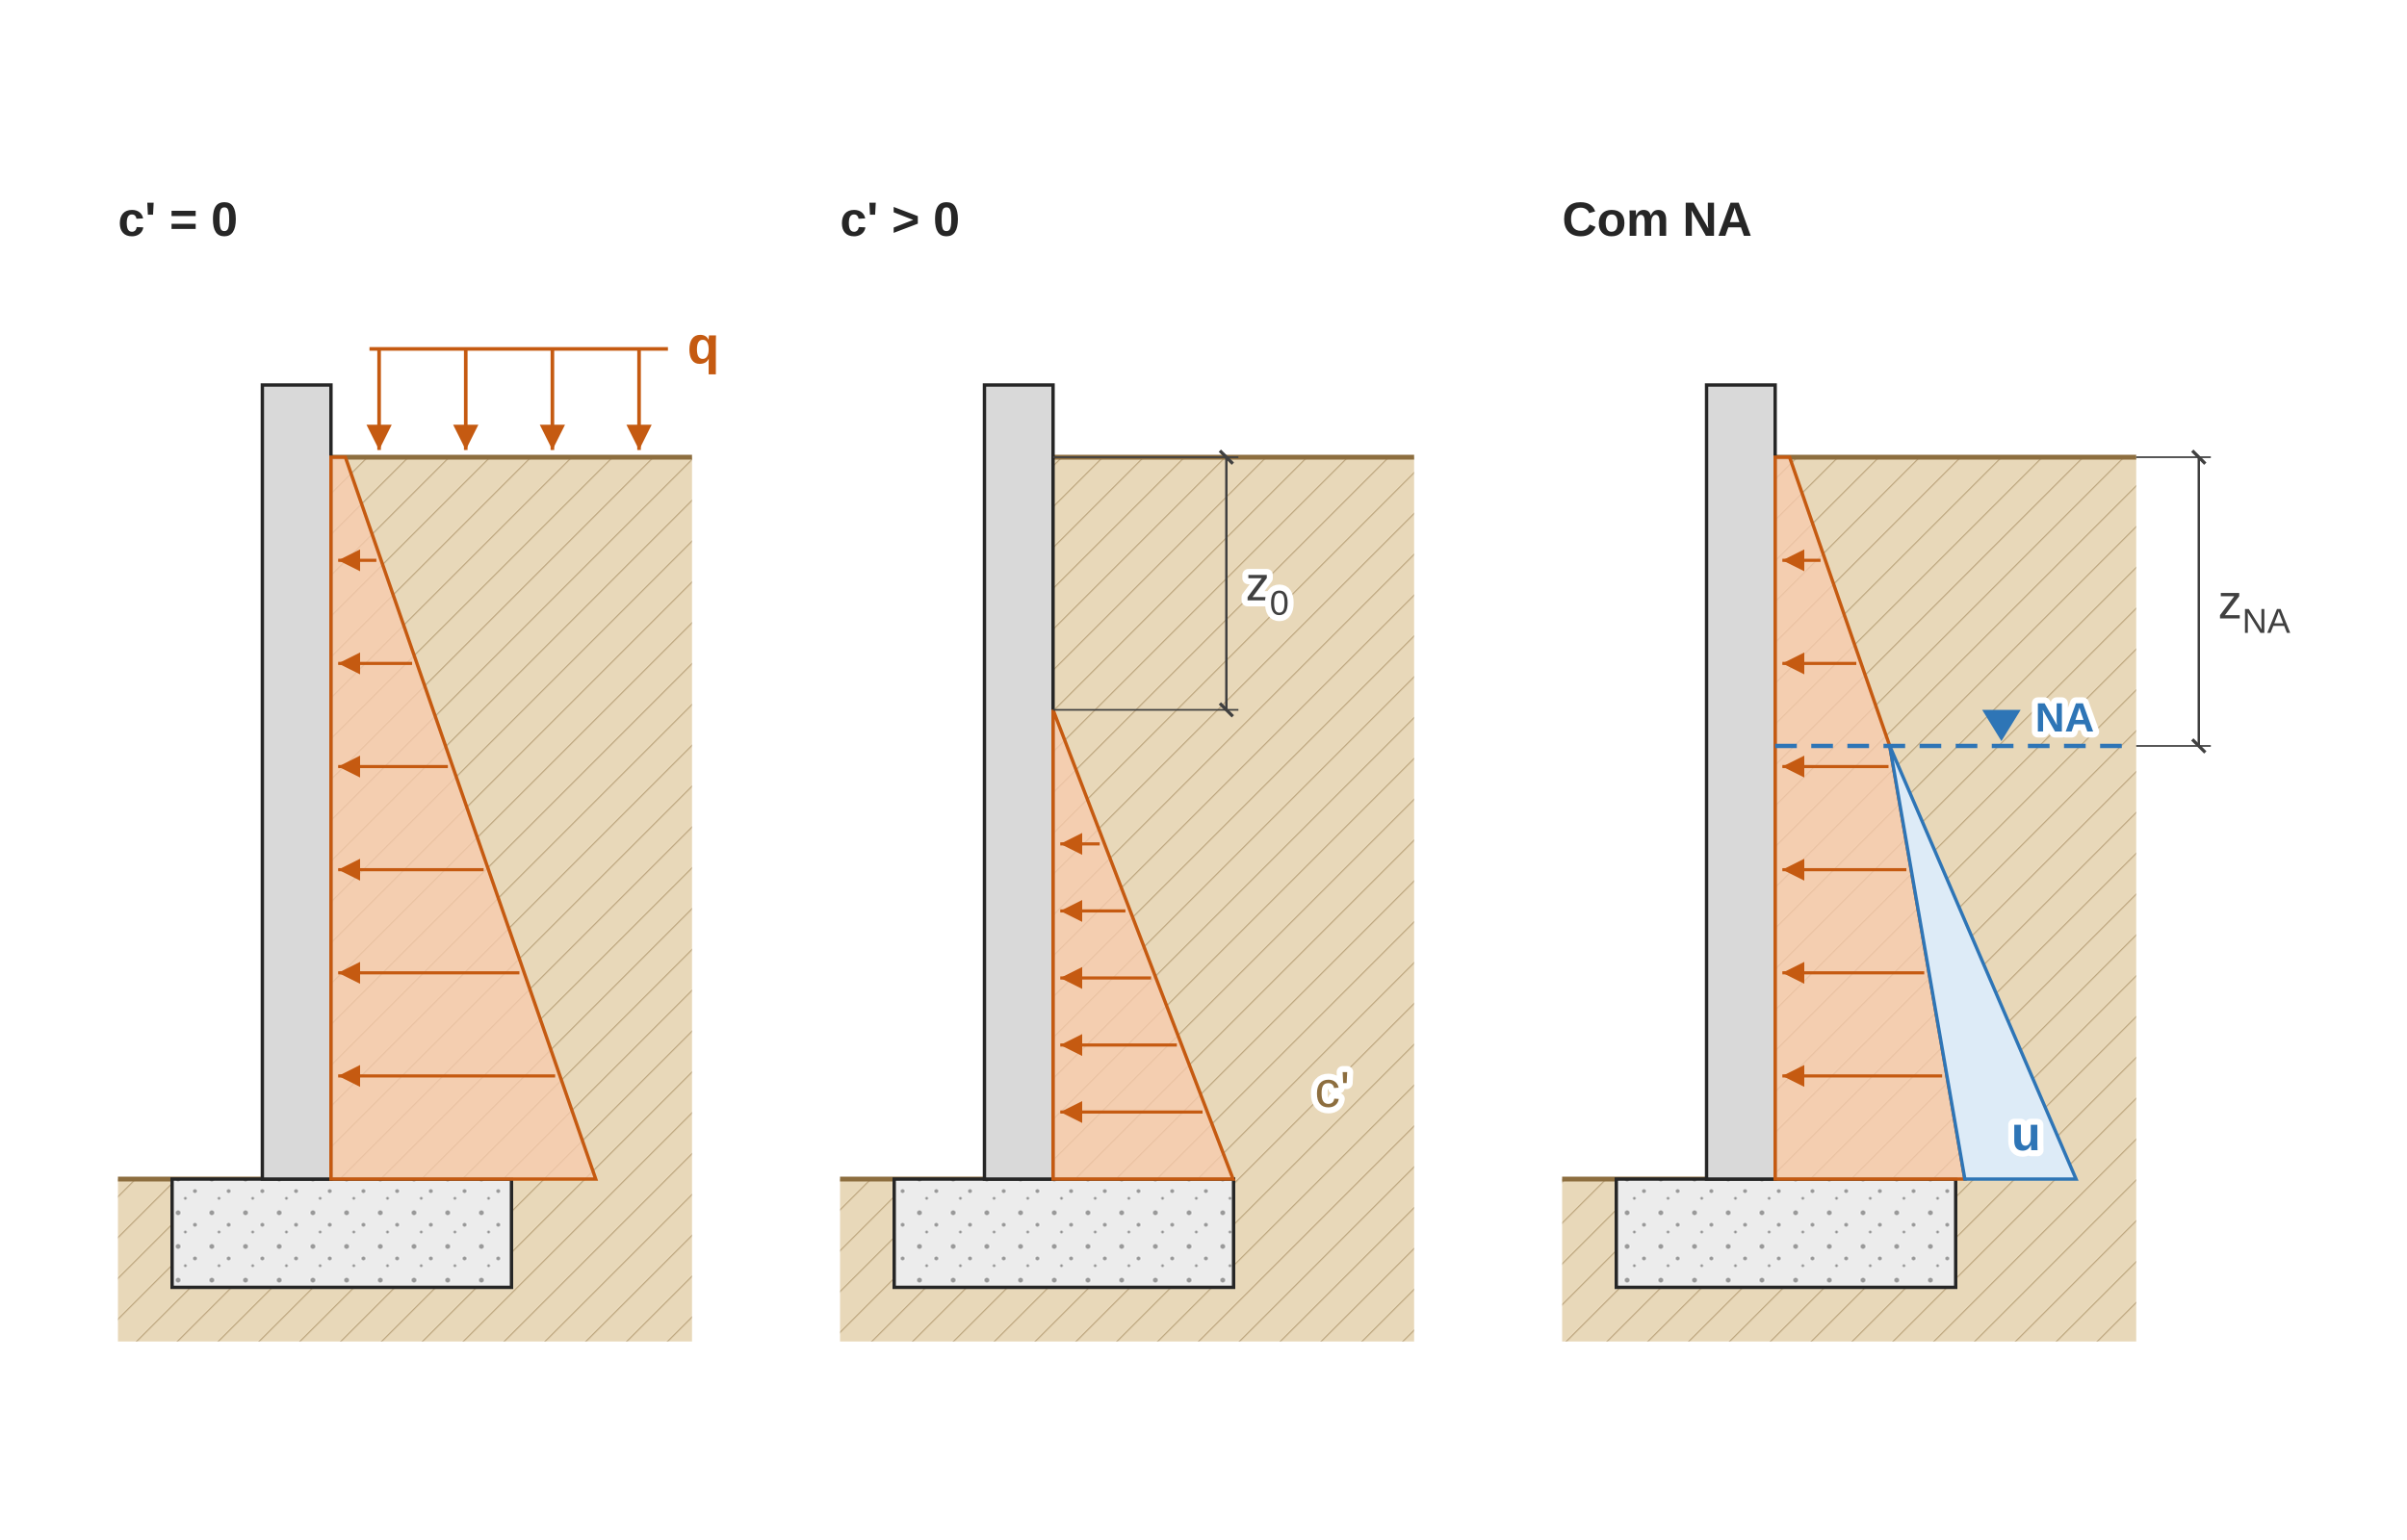
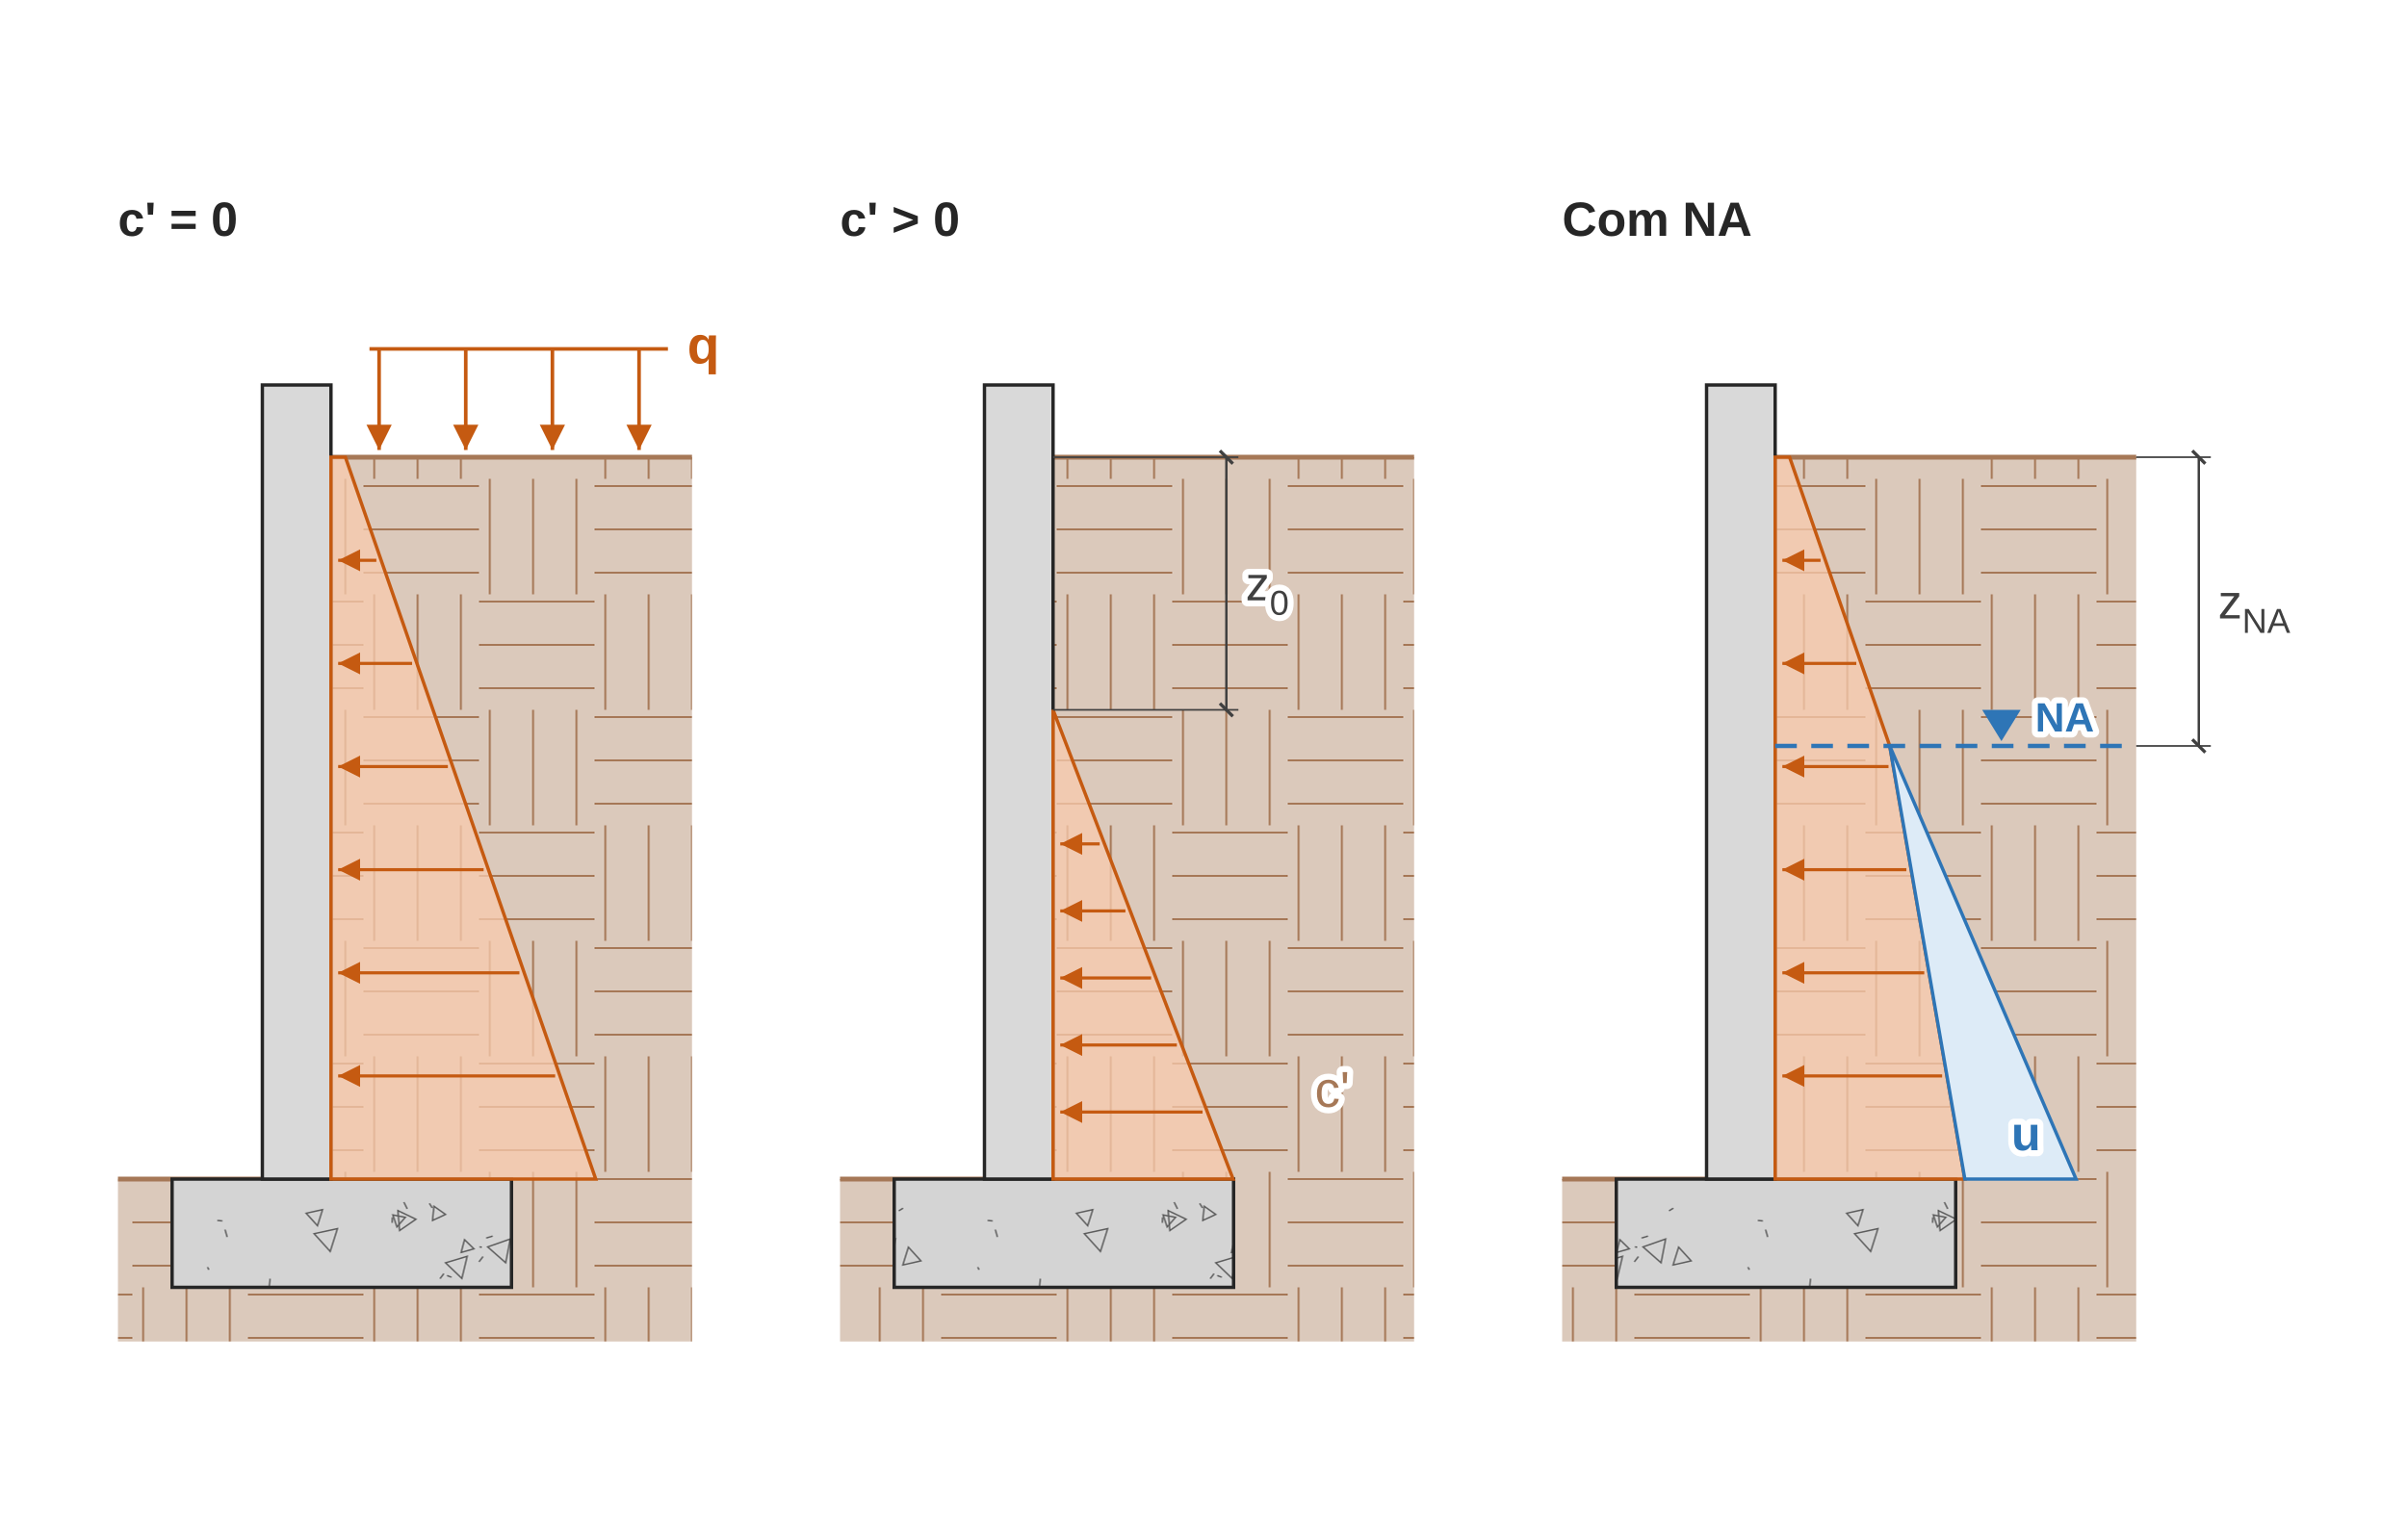
<svg xmlns="http://www.w3.org/2000/svg" data-figura="fig11" data-desenho="76 57 929 505" width="1000" height="640" viewBox="41 -10 1000 640">
  <defs>
    <marker id="fig11-arr" viewBox="0 0 10 10" refX="10" refY="5" markerWidth="7" markerHeight="7" orient="auto-start-reverse">
      <path d="M0,0 L10,5 L0,10 z" fill="#404040" />
    </marker>
    <marker id="fig11-arrL" viewBox="0 0 10 10" refX="10" refY="5" markerWidth="7" markerHeight="7" orient="auto-start-reverse">
      <path d="M0,0 L10,5 L0,10 z" fill="#c55a11" />
    </marker>
    <marker id="fig11-arrA" viewBox="0 0 10 10" refX="10" refY="5" markerWidth="7" markerHeight="7" orient="auto-start-reverse">
      <path d="M0,0 L10,5 L0,10 z" fill="#2e75b6" />
    </marker>
    <marker id="fig11-arrP" viewBox="0 0 10 10" refX="10" refY="5" markerWidth="7" markerHeight="7" orient="auto-start-reverse">
      <path d="M0,0 L10,5 L0,10 z" fill="#548235" />
    </marker>
    <marker id="fig11-tick" viewBox="0 0 10 10" refX="5" refY="5" markerWidth="9" markerHeight="9" orient="auto">
      <path d="M2,8 L8,2" stroke="#404040" stroke-width="1.5" />
    </marker>
-     <pattern id="fig11-soilh" patternUnits="userSpaceOnUse" width="12" height="12" patternTransform="rotate(45)">
-       <rect width="12" height="12" fill="#e8d8b9" />
-       <line x1="0" y1="0" x2="0" y2="12" stroke="#8d6e3f" stroke-width="1" opacity="0.45" />
+     <pattern id="fig11-soilh" patternUnits="userSpaceOnUse" width="96" height="96">
+       <rect width="96" height="96" fill="#dbc9bb" />
+       <line x1="0" y1="0" x2="48" y2="0" stroke="#a67857" stroke-width="0.8" />
+       <line x1="0" y1="96" x2="48" y2="96" stroke="#a67857" stroke-width="0.8" />
+       <line x1="96" y1="0" x2="144" y2="0" stroke="#a67857" stroke-width="0.8" />
+       <line x1="96" y1="96" x2="144" y2="96" stroke="#a67857" stroke-width="0.8" />
+       <line x1="-48" y1="48" x2="0" y2="48" stroke="#a67857" stroke-width="0.8" />
+       <line x1="48" y1="48" x2="96" y2="48" stroke="#a67857" stroke-width="0.8" />
+       <line x1="0" y1="18" x2="48" y2="18" stroke="#a67857" stroke-width="0.8" />
+       <line x1="96" y1="18" x2="144" y2="18" stroke="#a67857" stroke-width="0.8" />
+       <line x1="-48" y1="66" x2="0" y2="66" stroke="#a67857" stroke-width="0.8" />
+       <line x1="48" y1="66" x2="96" y2="66" stroke="#a67857" stroke-width="0.8" />
+       <line x1="0" y1="36" x2="48" y2="36" stroke="#a67857" stroke-width="0.8" />
+       <line x1="96" y1="36" x2="144" y2="36" stroke="#a67857" stroke-width="0.8" />
+       <line x1="-48" y1="84" x2="0" y2="84" stroke="#a67857" stroke-width="0.8" />
+       <line x1="48" y1="84" x2="96" y2="84" stroke="#a67857" stroke-width="0.8" />
+       <line x1="4.5" y1="45" x2="4.5" y2="93" stroke="#a67857" stroke-width="0.8" />
+       <line x1="52.5" y1="-3" x2="52.5" y2="45" stroke="#a67857" stroke-width="0.8" />
+       <line x1="52.5" y1="93" x2="52.5" y2="141" stroke="#a67857" stroke-width="0.8" />
+       <line x1="22.5" y1="45" x2="22.5" y2="93" stroke="#a67857" stroke-width="0.8" />
+       <line x1="70.5" y1="-3" x2="70.5" y2="45" stroke="#a67857" stroke-width="0.8" />
+       <line x1="70.5" y1="93" x2="70.5" y2="141" stroke="#a67857" stroke-width="0.8" />
+       <line x1="40.5" y1="45" x2="40.5" y2="93" stroke="#a67857" stroke-width="0.8" />
+       <line x1="88.5" y1="-3" x2="88.5" y2="45" stroke="#a67857" stroke-width="0.8" />
+       <line x1="88.5" y1="93" x2="88.5" y2="141" stroke="#a67857" stroke-width="0.8" />
    </pattern>
-     <pattern id="fig11-conc" patternUnits="userSpaceOnUse" width="14" height="14">
-       <rect width="14" height="14" fill="#ececec" />
-       <circle cx="3" cy="4" r="1" fill="#9a9a9a" />
-       <circle cx="10" cy="9" r="0.8" fill="#9a9a9a" />
-       <circle cx="6" cy="12" r="0.6" fill="#9a9a9a" />
+     <pattern id="fig11-conc" patternUnits="userSpaceOnUse" width="160" height="160">
+       <rect width="160" height="160" fill="#d4d4d4" />
+       <polygon points="8.2,14.2 15,12.7 12.9,19.4" fill="none" stroke="#5d5d5d" stroke-width="0.6" />
+       <polygon points="44.2,14.9 49.4,15.9 45.9,19.9" fill="none" stroke="#5d5d5d" stroke-width="0.6" />
+       <polygon points="102,77.9 95.8,85.1 92.7,76.2" fill="none" stroke="#5d5d5d" stroke-width="0.6" />
+       <polygon points="28.7,123.4 23.7,119.8 29.3,117.3" fill="none" stroke="#5d5d5d" stroke-width="0.6" />
+       <polygon points="66.1,34.8 75.1,32.1 72.9,41.3" fill="none" stroke="#5d5d5d" stroke-width="0.6" />
+       <polygon points="90.2,122.9 93.4,115.7 98.1,122.1" fill="none" stroke="#5d5d5d" stroke-width="0.6" />
+       <polygon points="77.9,29 72.6,30.5 74,25.2" fill="none" stroke="#5d5d5d" stroke-width="0.6" />
+       <polygon points="83.6,28.2 93,24.9 91.1,34.8" fill="none" stroke="#5d5d5d" stroke-width="0.6" />
+       <polygon points="11.5,22.7 21.2,20.6 18.2,30.1" fill="none" stroke="#5d5d5d" stroke-width="0.6" />
+       <polygon points="82.5,69.1 86.4,60.7 91.7,68.3" fill="none" stroke="#5d5d5d" stroke-width="0.6" />
+       <polygon points="102.5,97.7 102.2,89.4 109.5,93.2" fill="none" stroke="#5d5d5d" stroke-width="0.6" />
+       <polygon points="143.4,107 144.1,99.3 150.4,103.8" fill="none" stroke="#5d5d5d" stroke-width="0.6" />
+       <polygon points="53.8,16.7 47,21.4 46.3,13.1" fill="none" stroke="#5d5d5d" stroke-width="0.6" />
+       <polygon points="77.5,52.7 77.7,59 72.1,56" fill="none" stroke="#5d5d5d" stroke-width="0.6" />
+       <polygon points="33.4,103.4 37,94.2 43.2,102" fill="none" stroke="#5d5d5d" stroke-width="0.6" />
+       <polygon points="118.8,98.9 119.1,89.2 127.4,94.3" fill="none" stroke="#5d5d5d" stroke-width="0.6" />
+       <polygon points="108.9,62.8 103.4,62.7 106.3,58" fill="none" stroke="#5d5d5d" stroke-width="0.6" />
+       <polygon points="122.9,102.9 122.8,110.6 116.2,106.6" fill="none" stroke="#5d5d5d" stroke-width="0.6" />
+       <polygon points="61.3,11.3 66.1,14.7 60.7,17.2" fill="none" stroke="#5d5d5d" stroke-width="0.6" />
+       <polygon points="98.4,28.3 103.6,34 96.1,35.7" fill="none" stroke="#5d5d5d" stroke-width="0.6" />
+       <polygon points="19.4,128.7 19.4,135.6 13.4,132.1" fill="none" stroke="#5d5d5d" stroke-width="0.6" />
+       <polygon points="141.6,71.9 149.6,77.8 140.5,81.9" fill="none" stroke="#5d5d5d" stroke-width="0.6" />
+       <line x1="158" y1="69.9" x2="157.3" y2="70.8" stroke="#5d5d5d" stroke-width="0.6" />
+       <line x1="11.7" y1="128.8" x2="10" y2="127.7" stroke="#5d5d5d" stroke-width="0.6" />
+       <line x1="76.5" y1="56.8" x2="77.3" y2="58.9" stroke="#5d5d5d" stroke-width="0.6" />
+       <line x1="57.3" y1="121.9" x2="56.3" y2="121.2" stroke="#5d5d5d" stroke-width="0.6" />
+       <line x1="85.7" y1="23.7" x2="83" y2="24.5" stroke="#5d5d5d" stroke-width="0.6" />
+       <line x1="46.8" y1="74.4" x2="48.3" y2="74.2" stroke="#5d5d5d" stroke-width="0.6" />
+       <line x1="120.9" y1="77.9" x2="119.6" y2="79.3" stroke="#5d5d5d" stroke-width="0.6" />
+       <line x1="107.9" y1="142.9" x2="104.8" y2="144.2" stroke="#5d5d5d" stroke-width="0.6" />
+       <line x1="14.8" y1="50.5" x2="16.9" y2="51.4" stroke="#5d5d5d" stroke-width="0.6" />
+       <line x1="98.9" y1="52.1" x2="96.9" y2="51.2" stroke="#5d5d5d" stroke-width="0.6" />
+       <line x1="25.7" y1="48.5" x2="22.9" y2="50.5" stroke="#5d5d5d" stroke-width="0.6" />
+       <line x1="73.2" y1="107.4" x2="75.5" y2="105.1" stroke="#5d5d5d" stroke-width="0.6" />
+       <line x1="79" y1="62.9" x2="77" y2="62.9" stroke="#5d5d5d" stroke-width="0.6" />
+       <line x1="91.6" y1="155.9" x2="92.1" y2="154" stroke="#5d5d5d" stroke-width="0.6" />
+       <line x1="98.6" y1="64.3" x2="98.3" y2="67.6" stroke="#5d5d5d" stroke-width="0.6" />
+       <line x1="127.8" y1="37.7" x2="127.2" y2="36.6" stroke="#5d5d5d" stroke-width="0.6" />
+       <line x1="143.8" y1="95.1" x2="142.6" y2="96.9" stroke="#5d5d5d" stroke-width="0.6" />
+       <line x1="146.3" y1="156.6" x2="145.7" y2="158.6" stroke="#5d5d5d" stroke-width="0.6" />
+       <line x1="112.1" y1="153.3" x2="114.6" y2="152.5" stroke="#5d5d5d" stroke-width="0.6" />
+       <line x1="104.4" y1="118.2" x2="105" y2="116.6" stroke="#5d5d5d" stroke-width="0.6" />
+       <line x1="126.8" y1="70" x2="128.6" y2="70.2" stroke="#5d5d5d" stroke-width="0.6" />
+       <line x1="19.2" y1="116.9" x2="17.9" y2="115.4" stroke="#5d5d5d" stroke-width="0.6" />
+       <line x1="131.3" y1="17.2" x2="133.4" y2="17.4" stroke="#5d5d5d" stroke-width="0.6" />
+       <line x1="6.2" y1="64.5" x2="4.6" y2="63.2" stroke="#5d5d5d" stroke-width="0.6" />
+       <line x1="158.1" y1="152.1" x2="155.9" y2="149.8" stroke="#5d5d5d" stroke-width="0.6" />
+       <line x1="120.5" y1="128" x2="121.8" y2="125.8" stroke="#5d5d5d" stroke-width="0.6" />
+       <line x1="129.4" y1="128.6" x2="127.6" y2="130.3" stroke="#5d5d5d" stroke-width="0.6" />
+       <line x1="141" y1="88.5" x2="143.7" y2="90.5" stroke="#5d5d5d" stroke-width="0.6" />
+       <line x1="135.4" y1="24.1" x2="134.5" y2="21" stroke="#5d5d5d" stroke-width="0.6" />
+       <line x1="92.7" y1="104.7" x2="90.8" y2="107" stroke="#5d5d5d" stroke-width="0.6" />
+       <line x1="60.6" y1="83.6" x2="60.5" y2="85" stroke="#5d5d5d" stroke-width="0.6" />
+       <line x1="19.3" y1="125.5" x2="21.4" y2="125.4" stroke="#5d5d5d" stroke-width="0.6" />
+       <line x1="66.7" y1="40.1" x2="68.6" y2="40.8" stroke="#5d5d5d" stroke-width="0.6" />
+       <line x1="60.6" y1="12" x2="59.4" y2="10.1" stroke="#5d5d5d" stroke-width="0.6" />
+       <line x1="65.4" y1="39.3" x2="63.8" y2="41.4" stroke="#5d5d5d" stroke-width="0.6" />
+       <line x1="94.4" y1="13.2" x2="96.2" y2="12.1" stroke="#5d5d5d" stroke-width="0.6" />
+       <line x1="81.7" y1="32.2" x2="80" y2="34.4" stroke="#5d5d5d" stroke-width="0.6" />
+       <line x1="153.2" y1="41.4" x2="152.9" y2="44.4" stroke="#5d5d5d" stroke-width="0.6" />
+       <line x1="43.9" y1="18.2" x2="44" y2="15.9" stroke="#5d5d5d" stroke-width="0.6" />
+       <line x1="63.8" y1="138.4" x2="66" y2="138.1" stroke="#5d5d5d" stroke-width="0.6" />
+       <line x1="80.2" y1="28.2" x2="81.2" y2="28.3" stroke="#5d5d5d" stroke-width="0.6" />
+       <line x1="125.9" y1="116.6" x2="124.6" y2="118.7" stroke="#5d5d5d" stroke-width="0.6" />
+       <line x1="111.6" y1="104.5" x2="111.3" y2="102.9" stroke="#5d5d5d" stroke-width="0.6" />
+       <line x1="48.8" y1="9.6" x2="50.2" y2="12.4" stroke="#5d5d5d" stroke-width="0.6" />
+       <line x1="91.5" y1="76.8" x2="94.3" y2="75.3" stroke="#5d5d5d" stroke-width="0.6" />
    </pattern>
-     <pattern id="fig11-brita" patternUnits="userSpaceOnUse" width="16" height="16">
-       <rect width="16" height="16" fill="#f2f2f2" />
-       <circle cx="4" cy="4" r="3" fill="none" stroke="#a6a6a6" stroke-width="1" />
-       <circle cx="12" cy="11" r="3.4" fill="none" stroke="#a6a6a6" stroke-width="1" />
-       <circle cx="3" cy="13" r="1.8" fill="none" stroke="#a6a6a6" stroke-width="1" />
+     <pattern id="fig11-areia" patternUnits="userSpaceOnUse" width="120" height="120">
+       <rect width="120" height="120" fill="#ffffb7" />
+       <line x1="0" y1="53.6" x2="-0.5" y2="54.8" stroke="#5d5d5d" stroke-width="0.6" />
+       <line x1="103.3" y1="49" x2="101.2" y2="48.8" stroke="#5d5d5d" stroke-width="0.6" />
+       <line x1="56.7" y1="33.8" x2="57.2" y2="36.2" stroke="#5d5d5d" stroke-width="0.6" />
+       <line x1="16.9" y1="45.6" x2="14.6" y2="44.2" stroke="#5d5d5d" stroke-width="0.6" />
+       <line x1="45.9" y1="10.2" x2="46.4" y2="12.6" stroke="#5d5d5d" stroke-width="0.6" />
+       <line x1="71.1" y1="66.5" x2="69.5" y2="66.8" stroke="#5d5d5d" stroke-width="0.6" />
+       <line x1="36.9" y1="95.5" x2="38.5" y2="95.7" stroke="#5d5d5d" stroke-width="0.6" />
+       <line x1="69.1" y1="85.6" x2="71" y2="85.7" stroke="#5d5d5d" stroke-width="0.6" />
+       <line x1="106.4" y1="62.7" x2="108.3" y2="64" stroke="#5d5d5d" stroke-width="0.6" />
+       <line x1="115.1" y1="38.5" x2="116.1" y2="37.7" stroke="#5d5d5d" stroke-width="0.6" />
+       <line x1="86.1" y1="97" x2="87.7" y2="96.4" stroke="#5d5d5d" stroke-width="0.6" />
+       <line x1="20" y1="95.9" x2="22.4" y2="95.1" stroke="#5d5d5d" stroke-width="0.6" />
+       <line x1="120" y1="96.1" x2="118.5" y2="96.8" stroke="#5d5d5d" stroke-width="0.6" />
+       <line x1="73.9" y1="2.9" x2="76.4" y2="2.1" stroke="#5d5d5d" stroke-width="0.6" />
+       <line x1="42.2" y1="104.9" x2="44.6" y2="104.9" stroke="#5d5d5d" stroke-width="0.6" />
+       <line x1="114.1" y1="66" x2="113.2" y2="64.1" stroke="#5d5d5d" stroke-width="0.6" />
+       <line x1="102.4" y1="52" x2="105.1" y2="50.7" stroke="#5d5d5d" stroke-width="0.6" />
+       <line x1="51" y1="97.3" x2="49.4" y2="97.3" stroke="#5d5d5d" stroke-width="0.6" />
+       <line x1="5.7" y1="6.2" x2="6.4" y2="5" stroke="#5d5d5d" stroke-width="0.6" />
+       <line x1="42.1" y1="66.1" x2="40.6" y2="67.5" stroke="#5d5d5d" stroke-width="0.6" />
+       <line x1="12.7" y1="45.5" x2="13.7" y2="47.5" stroke="#5d5d5d" stroke-width="0.6" />
+       <line x1="66.1" y1="111" x2="68.5" y2="112.7" stroke="#5d5d5d" stroke-width="0.6" />
+       <line x1="119.3" y1="92.9" x2="117.6" y2="92.2" stroke="#5d5d5d" stroke-width="0.6" />
+       <line x1="103.3" y1="77.5" x2="101.6" y2="77.5" stroke="#5d5d5d" stroke-width="0.6" />
+       <line x1="63.9" y1="30.8" x2="66.1" y2="30.3" stroke="#5d5d5d" stroke-width="0.6" />
+       <line x1="109.2" y1="17.7" x2="110.8" y2="20.1" stroke="#5d5d5d" stroke-width="0.6" />
+       <line x1="82.9" y1="34.6" x2="83.8" y2="32.9" stroke="#5d5d5d" stroke-width="0.6" />
+       <line x1="105.5" y1="58" x2="103.9" y2="57.9" stroke="#5d5d5d" stroke-width="0.6" />
+       <line x1="12.1" y1="95.8" x2="13.2" y2="94.6" stroke="#5d5d5d" stroke-width="0.6" />
+       <line x1="90.9" y1="40.8" x2="92.2" y2="39.3" stroke="#5d5d5d" stroke-width="0.6" />
+       <line x1="0.1" y1="2.5" x2="2.3" y2="2.9" stroke="#5d5d5d" stroke-width="0.6" />
+       <line x1="35.5" y1="97" x2="34.5" y2="99.1" stroke="#5d5d5d" stroke-width="0.6" />
+       <line x1="118.8" y1="59.2" x2="118.8" y2="57.6" stroke="#5d5d5d" stroke-width="0.6" />
+       <line x1="78.4" y1="59.4" x2="78.5" y2="61.1" stroke="#5d5d5d" stroke-width="0.6" />
+       <line x1="59.7" y1="74.7" x2="58" y2="75.2" stroke="#5d5d5d" stroke-width="0.6" />
+       <line x1="58.9" y1="61.1" x2="60.7" y2="62.7" stroke="#5d5d5d" stroke-width="0.6" />
+       <line x1="98" y1="59.6" x2="96.5" y2="59" stroke="#5d5d5d" stroke-width="0.6" />
+       <line x1="92.8" y1="44.8" x2="94.6" y2="46.2" stroke="#5d5d5d" stroke-width="0.6" />
+       <line x1="46.4" y1="23.7" x2="43.5" y2="23.5" stroke="#5d5d5d" stroke-width="0.6" />
+       <line x1="47.3" y1="19.7" x2="48.7" y2="17.4" stroke="#5d5d5d" stroke-width="0.6" />
+       <line x1="87.2" y1="28.9" x2="86.8" y2="30.5" stroke="#5d5d5d" stroke-width="0.6" />
+       <line x1="37.5" y1="110.2" x2="36.7" y2="108.1" stroke="#5d5d5d" stroke-width="0.6" />
+       <line x1="50.7" y1="61.6" x2="48.3" y2="62.5" stroke="#5d5d5d" stroke-width="0.6" />
+       <line x1="1.7" y1="94.1" x2="1.9" y2="92.9" stroke="#5d5d5d" stroke-width="0.6" />
+       <line x1="94" y1="58.3" x2="93.1" y2="57.5" stroke="#5d5d5d" stroke-width="0.6" />
+       <line x1="101.4" y1="117" x2="102.7" y2="116.1" stroke="#5d5d5d" stroke-width="0.6" />
+       <line x1="20.2" y1="44.1" x2="17.2" y2="44.6" stroke="#5d5d5d" stroke-width="0.6" />
+       <line x1="90.2" y1="56.3" x2="91.1" y2="58.4" stroke="#5d5d5d" stroke-width="0.6" />
+       <line x1="72.5" y1="119.2" x2="72" y2="120.4" stroke="#5d5d5d" stroke-width="0.6" />
+       <line x1="55.8" y1="115.2" x2="56.5" y2="114.1" stroke="#5d5d5d" stroke-width="0.6" />
+       <line x1="69.5" y1="86.9" x2="70.8" y2="85.3" stroke="#5d5d5d" stroke-width="0.6" />
+       <line x1="43.7" y1="21.9" x2="45.7" y2="20.6" stroke="#5d5d5d" stroke-width="0.6" />
+       <line x1="16.5" y1="66.5" x2="15.2" y2="68.5" stroke="#5d5d5d" stroke-width="0.6" />
+       <line x1="100.9" y1="3.3" x2="98.3" y2="2.2" stroke="#5d5d5d" stroke-width="0.6" />
+       <line x1="97" y1="92.6" x2="97.8" y2="94" stroke="#5d5d5d" stroke-width="0.6" />
+       <line x1="89.6" y1="93" x2="91.6" y2="94.4" stroke="#5d5d5d" stroke-width="0.6" />
+       <line x1="101.7" y1="45.4" x2="100.5" y2="47.2" stroke="#5d5d5d" stroke-width="0.6" />
+       <line x1="23.4" y1="10" x2="20.8" y2="9.6" stroke="#5d5d5d" stroke-width="0.6" />
+       <line x1="118" y1="63.7" x2="120.7" y2="62.9" stroke="#5d5d5d" stroke-width="0.6" />
+       <line x1="44.5" y1="108.8" x2="42.1" y2="109.2" stroke="#5d5d5d" stroke-width="0.6" />
+       <line x1="83.6" y1="100.4" x2="85.3" y2="102.6" stroke="#5d5d5d" stroke-width="0.6" />
+       <line x1="2" y1="39.2" x2="4.4" y2="39" stroke="#5d5d5d" stroke-width="0.6" />
+       <line x1="112.2" y1="93.6" x2="113.5" y2="93.6" stroke="#5d5d5d" stroke-width="0.6" />
+       <line x1="60.8" y1="0.1" x2="58.6" y2="-0.1" stroke="#5d5d5d" stroke-width="0.6" />
+       <line x1="60.9" y1="58.3" x2="60.8" y2="59.9" stroke="#5d5d5d" stroke-width="0.6" />
+       <line x1="95.8" y1="13.9" x2="98.5" y2="14.6" stroke="#5d5d5d" stroke-width="0.6" />
+       <line x1="48.5" y1="111" x2="47.4" y2="112.5" stroke="#5d5d5d" stroke-width="0.6" />
+       <line x1="107" y1="33.2" x2="105.1" y2="33.6" stroke="#5d5d5d" stroke-width="0.6" />
+       <line x1="34.6" y1="115.4" x2="33.5" y2="114.4" stroke="#5d5d5d" stroke-width="0.6" />
+       <line x1="65.5" y1="74.7" x2="64.6" y2="73.6" stroke="#5d5d5d" stroke-width="0.6" />
+     </pattern>
+     <pattern id="fig11-brita" patternUnits="userSpaceOnUse" width="144" height="144">
+       <rect width="144" height="144" fill="#c3bfb5" />
+       <polygon points="5.3,6.6 11.5,9.9 9.7,16 2.6,16.7 0.6,11.5" fill="none" stroke="#4a4a4a" stroke-width="0.7" />
+       <polygon points="4.9,28 5.9,26 11.7,23.2 14.5,25.5 15.2,30.9 12.5,32.3 7.5,31.9" fill="none" stroke="#4a4a4a" stroke-width="0.7" />
+       <polygon points="12.7,41.5 9.1,48 4.5,49.1 1.3,42.4 5,37.4" fill="none" stroke="#4a4a4a" stroke-width="0.7" />
+       <polygon points="10.6,59.9 10.7,64.7 6.4,67.6 1.5,65.2 2.1,59.2 7.7,56.9" fill="none" stroke="#4a4a4a" stroke-width="0.7" />
+       <polygon points="4.1,80.8 7.7,76.1 13.8,75.9 17.2,81.5 15,87.7 7.5,85.7" fill="none" stroke="#4a4a4a" stroke-width="0.7" />
+       <polygon points="14.7,100 9.8,101.2 5.2,97.3 6.9,91.2 16.6,93" fill="none" stroke="#4a4a4a" stroke-width="0.7" />
+       <polygon points="17,119.1 15,125.4 6.1,124.3 6,115.1 13.1,112.3" fill="none" stroke="#4a4a4a" stroke-width="0.7" />
+       <polygon points="0,137 5,126.6 11.7,127.7 14.8,137.1 5.3,141.2" fill="none" stroke="#4a4a4a" stroke-width="0.7" />
+       <polygon points="144,137 149,126.6 155.7,127.7 158.8,137.1 149.3,141.2" fill="none" stroke="#4a4a4a" stroke-width="0.7" />
+       <polygon points="30.5,9.9 25.9,12.5 23.1,11.1 21.7,4.8 25,1.3 28.8,2.2" fill="none" stroke="#4a4a4a" stroke-width="0.7" />
+       <polygon points="23.3,34.7 23.8,26.2 26.4,24 34.7,25.3 36.5,29 33,35.6 27.3,36.6" fill="none" stroke="#4a4a4a" stroke-width="0.7" />
+       <polygon points="21.1,36.7 24.9,36.3 30.4,39 32.2,46.9 25.3,50.9 22.3,50.2 17.9,45.8" fill="none" stroke="#4a4a4a" stroke-width="0.7" />
+       <polygon points="23.4,66.6 21.1,63.9 22.4,59 27.8,58 32.7,61.5 33.5,64.8 27.1,70.2" fill="none" stroke="#4a4a4a" stroke-width="0.7" />
+       <polygon points="30.6,74.6 35.5,82.1 33.8,86.4 26.9,87.5 22.3,81.5" fill="none" stroke="#4a4a4a" stroke-width="0.7" />
+       <polygon points="26.9,93 34.2,94.7 34.5,100.1 29.4,102 25.6,99" fill="none" stroke="#4a4a4a" stroke-width="0.7" />
+       <polygon points="24.4,120.8 26.5,116.2 29,115.3 33.9,118.4 34.3,122.8 31,124.5 26.5,123.4" fill="none" stroke="#4a4a4a" stroke-width="0.7" />
+       <polygon points="29.1,132.8 28,138.2 20.2,138.5 18.9,133.2 22.7,129.8" fill="none" stroke="#4a4a4a" stroke-width="0.7" />
+       <polygon points="42.1,3 48.8,3.3 51,8.9 50.9,12.8 43.8,14.7 41.9,13.9 38.9,6.6" fill="none" stroke="#4a4a4a" stroke-width="0.7" />
+       <polygon points="45.9,35.5 39.2,30.9 42.3,24.1 50,24.4 52.6,32.9" fill="none" stroke="#4a4a4a" stroke-width="0.7" />
+       <polygon points="43,48.5 40.2,41.9 47.7,37.5 53.5,39.8 53.2,44.5 46.8,48.8" fill="none" stroke="#4a4a4a" stroke-width="0.7" />
+       <polygon points="45.6,59.1 47.1,64.9 45.1,65.7 40.6,65.7 37.7,62.4 39.9,59.2 42.3,57.2" fill="none" stroke="#4a4a4a" stroke-width="0.7" />
+       <polygon points="46.8,75 49.7,76.5 53.4,81.2 51.5,85.6 48,87.7 41.7,84.3 41,79.8" fill="none" stroke="#4a4a4a" stroke-width="0.7" />
+       <polygon points="40.3,95.6 45.3,95.4 47.7,99.4 46.7,104.6 42.1,106.8 37.9,103 37.3,99" fill="none" stroke="#4a4a4a" stroke-width="0.7" />
+       <polygon points="50.3,122.5 39.5,127.4 36.6,121.6 37.9,114.7 47.2,115.7" fill="none" stroke="#4a4a4a" stroke-width="0.7" />
+       <polygon points="49.4,135.1 44.2,140.7 38.7,136 41.2,130.5 47.7,130" fill="none" stroke="#4a4a4a" stroke-width="0.7" />
+       <polygon points="65.4,6.5 71.5,11.5 69.2,16.7 63.1,18.1 59.7,14.2 59.6,8.5" fill="none" stroke="#4a4a4a" stroke-width="0.7" />
+       <polygon points="69,25.3 60.8,30.2 56.2,25.9 57.5,19.5 65.8,21.6" fill="none" stroke="#4a4a4a" stroke-width="0.7" />
+       <polygon points="73,43.2 67,48.8 60.4,47.2 59.9,42.5 63.7,37.9 71.9,39.1" fill="none" stroke="#4a4a4a" stroke-width="0.7" />
+       <polygon points="68.3,56.2 70.3,62 68.8,67.3 63.2,68.9 57.9,66.6 57.8,60.6 61.7,55.8" fill="none" stroke="#4a4a4a" stroke-width="0.7" />
+       <polygon points="55.8,75.9 62.3,73.8 64.8,79.5 62.2,84 56.6,83.3" fill="none" stroke="#4a4a4a" stroke-width="0.7" />
+       <polygon points="64,105.3 60.6,102.4 59.7,96.1 65.9,93.5 69.2,95.5 69.7,102.1" fill="none" stroke="#4a4a4a" stroke-width="0.7" />
+       <polygon points="60.1,119.8 58.6,113.4 62.5,109.9 67.1,112.1 67.8,117.7" fill="none" stroke="#4a4a4a" stroke-width="0.7" />
+       <polygon points="56.1,135.8 57.5,128.9 62.4,126.8 67.6,130.7 66.5,137.2 59.5,138.8" fill="none" stroke="#4a4a4a" stroke-width="0.7" />
+       <polygon points="76.5,5.5 84.6,4.8 88.5,11.5 83.3,16.3 75,15.4" fill="none" stroke="#4a4a4a" stroke-width="0.7" />
+       <polygon points="78.5,26.4 84.1,22 90.1,25.9 87.3,31.8 79.7,33.2" fill="none" stroke="#4a4a4a" stroke-width="0.7" />
+       <polygon points="81.8,39 87.5,43.2 87.6,49.4 79.3,52 74.7,48" fill="none" stroke="#4a4a4a" stroke-width="0.7" />
+       <polygon points="87.3,64 86.7,67.6 83,71.3 79.5,71 76,64.6 78.1,62.7 83.8,61" fill="none" stroke="#4a4a4a" stroke-width="0.7" />
+       <polygon points="75.2,81.4 76,76.8 80.8,74.1 84.7,78.9 83.8,83.9 79,84.4" fill="none" stroke="#4a4a4a" stroke-width="0.7" />
+       <polygon points="83.4,91.5 86.4,97.9 82.7,100.8 76.9,97.3 78.4,91.3" fill="none" stroke="#4a4a4a" stroke-width="0.7" />
+       <polygon points="83.2,115.8 85.6,121.6 78.5,125.4 72.2,124.2 70.6,117 73.6,114.9 81.2,112.2" fill="none" stroke="#4a4a4a" stroke-width="0.7" />
+       <polygon points="76.5,129 82.7,128.5 84.5,132.6 84.3,136.5 79.6,138.9 73.7,136.7 71.8,132.5" fill="none" stroke="#4a4a4a" stroke-width="0.7" />
+       <polygon points="103.2,14.8 94.1,15.2 93.8,6.8 99.4,3 104.4,6.4" fill="none" stroke="#4a4a4a" stroke-width="0.7" />
+       <polygon points="97.9,23.3 103.9,23.3 106.1,29.1 100.2,32.1 95.4,28.3" fill="none" stroke="#4a4a4a" stroke-width="0.7" />
+       <polygon points="101.9,48.6 95.3,50.7 92,46.3 97.1,40.8 102.6,42.3" fill="none" stroke="#4a4a4a" stroke-width="0.7" />
+       <polygon points="99.3,70.6 94,64.7 97.4,57.1 106.2,60.6 107.9,67.2" fill="none" stroke="#4a4a4a" stroke-width="0.7" />
+       <polygon points="105.6,81.9 105.8,86.7 102.8,88.5 97.2,88.6 94.9,83.1 97.9,80.2 100.9,77.9" fill="none" stroke="#4a4a4a" stroke-width="0.7" />
+       <polygon points="105.4,98.2 103.1,101.8 95.8,102 94.1,100 93.5,93.3 97.1,90.6 102,91.1" fill="none" stroke="#4a4a4a" stroke-width="0.7" />
+       <polygon points="93.4,119.9 94.8,112.4 99.7,110.2 103.1,116.1 101.1,120.5" fill="none" stroke="#4a4a4a" stroke-width="0.7" />
+       <polygon points="102.6,133.8 100.2,138.2 91.7,137.4 90.7,131.3 96.4,127.9" fill="none" stroke="#4a4a4a" stroke-width="0.7" />
+       <polygon points="118.7,9.6 117.5,12.9 109,11.7 106.9,5.5 110.7,2.5 116.8,2.1" fill="none" stroke="#4a4a4a" stroke-width="0.7" />
+       <polygon points="111.9,23.7 114.7,20.2 119.8,21.2 119.6,28.8 112.8,29.3" fill="none" stroke="#4a4a4a" stroke-width="0.7" />
+       <polygon points="118.9,49.2 110.8,49 109,41.2 114.8,39.5 121,41.5" fill="none" stroke="#4a4a4a" stroke-width="0.7" />
+       <polygon points="118.2,57.7 123.3,60 124.4,66.7 117.4,70.9 112.6,68.4 111.9,61.6" fill="none" stroke="#4a4a4a" stroke-width="0.7" />
+       <polygon points="118.3,72.1 121.9,77.8 119.7,83.5 112.7,84.1 109.4,80.4 110.1,74.7" fill="none" stroke="#4a4a4a" stroke-width="0.7" />
+       <polygon points="123.2,102.3 116.5,105.8 111.8,100.7 114.2,95.8 119,95.4" fill="none" stroke="#4a4a4a" stroke-width="0.7" />
+       <polygon points="112.8,112.1 118.6,110.7 121.3,115 120.7,123 115.9,122 112.1,118.8" fill="none" stroke="#4a4a4a" stroke-width="0.7" />
+       <polygon points="119,129.5 122.5,138 119.5,140.9 113.2,140.2 110.1,136.3 112.6,131.2" fill="none" stroke="#4a4a4a" stroke-width="0.7" />
+       <polygon points="-13.7,3.2 -3.9,0.2 0.2,6.5 -4.4,12.4 -13.6,8.6" fill="none" stroke="#4a4a4a" stroke-width="0.7" />
+       <polygon points="130.3,3.2 140.1,0.2 144.2,6.5 139.6,12.4 130.4,8.6" fill="none" stroke="#4a4a4a" stroke-width="0.7" />
+       <polygon points="133.7,29.2 136.8,25.1 141.8,26.2 141,32.8 137.5,33.7" fill="none" stroke="#4a4a4a" stroke-width="0.7" />
+       <polygon points="131.1,36.7 136.2,34.9 139,38.4 140.2,45.5 133.7,50.2 130.5,47.5 125.9,39.9" fill="none" stroke="#4a4a4a" stroke-width="0.7" />
+       <polygon points="136,55.1 139.3,56.9 142,63.5 135.4,67.2 129.4,62.7 131.2,57.3" fill="none" stroke="#4a4a4a" stroke-width="0.7" />
+       <polygon points="132.5,76.9 137.3,75.3 142,82.4 140.1,86.7 133,87.5 129,84.4" fill="none" stroke="#4a4a4a" stroke-width="0.7" />
+       <polygon points="136.6,95.1 140.4,98.9 140.6,101.9 136.9,106.3 132.3,103.9 131.5,101.2 132.5,96.1" fill="none" stroke="#4a4a4a" stroke-width="0.7" />
+       <polygon points="137.3,112.4 135.1,120.8 128,118.9 125.5,115.2 132,109.3" fill="none" stroke="#4a4a4a" stroke-width="0.7" />
+       <polygon points="132.6,140.7 131.6,138.5 132,132.7 137.7,128.9 142.1,132.9 143.6,140 138.7,142.2" fill="none" stroke="#4a4a4a" stroke-width="0.7" />
    </pattern>
  </defs>
  <rect data-fundo="" x="41" y="-10" width="1000" height="640" fill="#ffffff" />
  <g id="fig11-conteudo">
    <polygon points="90.00,480.00 178.50,480.00 178.50,180.00 328.50,180.00 328.50,547.50 90.00,547.50" fill="url(#fig11-soilh)" stroke="none" stroke-width="1.2" />
-     <line x1="178.50" y1="180.00" x2="328.50" y2="180.00" stroke="#8d6e3f" stroke-width="2" />
-     <line x1="90.00" y1="480.00" x2="150.00" y2="480.00" stroke="#8d6e3f" stroke-width="2" />
+     <line x1="178.50" y1="180.00" x2="328.50" y2="180.00" stroke="#a67857" stroke-width="2" />
+     <line x1="90.00" y1="480.00" x2="150.00" y2="480.00" stroke="#a67857" stroke-width="2" />
    <rect x="112.50" y="480.00" width="141.00" height="45.00" fill="url(#fig11-conc)" stroke="#262626" stroke-width="1.4" />
    <rect x="150.00" y="150.00" width="28.50" height="330.00" fill="#d9d9d9" stroke="#262626" stroke-width="1.4" />
    <g data-campo="c_solo">
      <text x="90.00" y="88.00" font-size="20" text-anchor="start" fill="#262626" font-weight="bold" style="font-family:Arial,'DejaVu Sans',sans-serif;">c' = 0</text>
    </g>
    <g data-campo="Ka_dir">
      <polygon points="178.50,180.00 184.50,180.00 288.50,480.00 178.50,480.00" fill="#f8cbad" stroke="#c55a11" stroke-width="1.4" fill-opacity="0.75" />
      <line x1="197.36" y1="222.86" x2="181.50" y2="222.86" stroke="#c55a11" stroke-width="1.3" marker-end="url(#fig11-arrL)" />
      <line x1="212.21" y1="265.71" x2="181.50" y2="265.71" stroke="#c55a11" stroke-width="1.3" marker-end="url(#fig11-arrL)" />
      <line x1="227.07" y1="308.57" x2="181.50" y2="308.57" stroke="#c55a11" stroke-width="1.3" marker-end="url(#fig11-arrL)" />
      <line x1="241.93" y1="351.43" x2="181.50" y2="351.43" stroke="#c55a11" stroke-width="1.3" marker-end="url(#fig11-arrL)" />
      <line x1="256.79" y1="394.29" x2="181.50" y2="394.29" stroke="#c55a11" stroke-width="1.3" marker-end="url(#fig11-arrL)" />
      <line x1="271.64" y1="437.14" x2="181.50" y2="437.14" stroke="#c55a11" stroke-width="1.3" marker-end="url(#fig11-arrL)" />
    </g>
    <g data-campo="q_sobre">
      <line x1="194.50" y1="135.00" x2="318.50" y2="135.00" stroke="#c55a11" stroke-width="1.5" />
      <line x1="198.50" y1="135.00" x2="198.50" y2="177.00" stroke="#c55a11" stroke-width="1.5" marker-end="url(#fig11-arrL)" />
      <line x1="234.50" y1="135.00" x2="234.50" y2="177.00" stroke="#c55a11" stroke-width="1.5" marker-end="url(#fig11-arrL)" />
      <line x1="270.50" y1="135.00" x2="270.50" y2="177.00" stroke="#c55a11" stroke-width="1.5" marker-end="url(#fig11-arrL)" />
      <line x1="306.50" y1="135.00" x2="306.50" y2="177.00" stroke="#c55a11" stroke-width="1.5" marker-end="url(#fig11-arrL)" />
      <text x="326.50" y="141.00" font-size="22" text-anchor="start" fill="#c55a11" font-weight="bold" style="font-family:Arial,'DejaVu Sans',sans-serif;">q</text>
    </g>
    <polygon points="390.00,480.00 478.50,480.00 478.50,180.00 628.50,180.00 628.50,547.50 390.00,547.50" fill="url(#fig11-soilh)" stroke="none" stroke-width="1.2" />
-     <line x1="478.50" y1="180.00" x2="628.50" y2="180.00" stroke="#8d6e3f" stroke-width="2" />
-     <line x1="390.00" y1="480.00" x2="450.00" y2="480.00" stroke="#8d6e3f" stroke-width="2" />
+     <line x1="478.50" y1="180.00" x2="628.50" y2="180.00" stroke="#a67857" stroke-width="2" />
+     <line x1="390.00" y1="480.00" x2="450.00" y2="480.00" stroke="#a67857" stroke-width="2" />
    <rect x="412.50" y="480.00" width="141.00" height="45.00" fill="url(#fig11-conc)" stroke="#262626" stroke-width="1.4" />
    <rect x="450.00" y="150.00" width="28.50" height="330.00" fill="#d9d9d9" stroke="#262626" stroke-width="1.4" />
    <g data-campo="c_solo">
      <text x="390.00" y="88.00" font-size="20" text-anchor="start" fill="#262626" font-weight="bold" style="font-family:Arial,'DejaVu Sans',sans-serif;">c' &gt; 0</text>
    </g>
    <g data-campo="c_solo">
      <polygon points="478.50,285.00 553.30,480.00 478.50,480.00 478.50,285.00" fill="#f8cbad" stroke="#c55a11" stroke-width="1.4" fill-opacity="0.75" />
      <line x1="497.87" y1="340.71" x2="481.50" y2="340.71" stroke="#c55a11" stroke-width="1.3" marker-end="url(#fig11-arrL)" />
      <line x1="508.56" y1="368.57" x2="481.50" y2="368.57" stroke="#c55a11" stroke-width="1.3" marker-end="url(#fig11-arrL)" />
      <line x1="519.24" y1="396.43" x2="481.50" y2="396.43" stroke="#c55a11" stroke-width="1.3" marker-end="url(#fig11-arrL)" />
      <line x1="529.93" y1="424.29" x2="481.50" y2="424.29" stroke="#c55a11" stroke-width="1.3" marker-end="url(#fig11-arrL)" />
      <line x1="540.61" y1="452.14" x2="481.50" y2="452.14" stroke="#c55a11" stroke-width="1.3" marker-end="url(#fig11-arrL)" />
      <line x1="478.50" y1="180.00" x2="555.50" y2="180.00" stroke="#404040" stroke-width="0.7" />
      <line x1="478.50" y1="285.00" x2="555.50" y2="285.00" stroke="#404040" stroke-width="0.7" />
      <line x1="550.50" y1="180.00" x2="550.50" y2="285.00" stroke="#404040" stroke-width="1" marker-start="url(#fig11-tick)" marker-end="url(#fig11-tick)" />
      <text x="558.50" y="239.50" font-size="20" text-anchor="start" fill="#404040" font-weight="normal" style="font-family:Arial,'DejaVu Sans',sans-serif;" stroke="#ffffff" stroke-width="5" stroke-linejoin="round" paint-order="stroke">z<tspan dy="6.0" font-size="14.4">0</tspan>
      </text>
-       <text x="594.50" y="450.00" font-size="21" text-anchor="middle" fill="#8d6e3f" font-weight="normal" style="font-family:Arial,'DejaVu Sans',sans-serif;" stroke="#ffffff" stroke-width="5" stroke-linejoin="round" paint-order="stroke">c'</text>
+       <text x="594.50" y="450.00" font-size="21" text-anchor="middle" fill="#a67857" font-weight="normal" style="font-family:Arial,'DejaVu Sans',sans-serif;" stroke="#ffffff" stroke-width="5" stroke-linejoin="round" paint-order="stroke">c'</text>
    </g>
    <polygon points="690.00,480.00 778.50,480.00 778.50,180.00 928.50,180.00 928.50,547.50 690.00,547.50" fill="url(#fig11-soilh)" stroke="none" stroke-width="1.2" />
-     <line x1="778.50" y1="180.00" x2="928.50" y2="180.00" stroke="#8d6e3f" stroke-width="2" />
-     <line x1="690.00" y1="480.00" x2="750.00" y2="480.00" stroke="#8d6e3f" stroke-width="2" />
+     <line x1="778.50" y1="180.00" x2="928.50" y2="180.00" stroke="#a67857" stroke-width="2" />
+     <line x1="690.00" y1="480.00" x2="750.00" y2="480.00" stroke="#a67857" stroke-width="2" />
    <rect x="712.50" y="480.00" width="141.00" height="45.00" fill="url(#fig11-conc)" stroke="#262626" stroke-width="1.4" />
    <rect x="750.00" y="150.00" width="28.50" height="330.00" fill="#d9d9d9" stroke="#262626" stroke-width="1.4" />
    <g data-campo="Agua">
      <text x="690.00" y="88.00" font-size="20" text-anchor="start" fill="#262626" font-weight="bold" style="font-family:Arial,'DejaVu Sans',sans-serif;">Com NA</text>
    </g>
    <polygon points="784.50,180.00 826.10,300.00 857.30,480.00 778.50,480.00 778.50,180.00" fill="#f8cbad" stroke="#c55a11" stroke-width="1.4" fill-opacity="0.75" />
    <line x1="797.36" y1="222.86" x2="781.50" y2="222.86" stroke="#c55a11" stroke-width="1.3" marker-end="url(#fig11-arrL)" />
    <line x1="812.21" y1="265.71" x2="781.50" y2="265.71" stroke="#c55a11" stroke-width="1.3" marker-end="url(#fig11-arrL)" />
    <line x1="825.59" y1="308.57" x2="781.50" y2="308.57" stroke="#c55a11" stroke-width="1.3" marker-end="url(#fig11-arrL)" />
    <line x1="833.01" y1="351.43" x2="781.50" y2="351.43" stroke="#c55a11" stroke-width="1.3" marker-end="url(#fig11-arrL)" />
    <line x1="840.44" y1="394.29" x2="781.50" y2="394.29" stroke="#c55a11" stroke-width="1.3" marker-end="url(#fig11-arrL)" />
    <line x1="847.87" y1="437.14" x2="781.50" y2="437.14" stroke="#c55a11" stroke-width="1.3" marker-end="url(#fig11-arrL)" />
    <g data-campo="Agua gama_w">
      <polygon points="826.10,300.00 903.50,480.00 857.30,480.00" fill="#ddebf7" stroke="#2e75b6" stroke-width="1.4" />
    </g>
    <g data-campo="gama_w">
      <text x="882.71" y="468.00" font-size="20" text-anchor="middle" fill="#2e75b6" font-weight="bold" style="font-family:Arial,'DejaVu Sans',sans-serif;" stroke="#ffffff" stroke-width="5" stroke-linejoin="round" paint-order="stroke">u</text>
    </g>
    <g data-campo="z_NA Agua">
      <line x1="778.50" y1="300.00" x2="928.50" y2="300.00" stroke="#2e75b6" stroke-width="1.8" stroke-dasharray="9,6" />
      <polygon points="864.50,285.00 880.50,285.00 872.50,298.00" fill="#2e75b6" stroke="none" stroke-width="1.2" />
      <text x="886.50" y="294.00" font-size="17" text-anchor="start" fill="#2e75b6" font-weight="bold" style="font-family:Arial,'DejaVu Sans',sans-serif;" stroke="#ffffff" stroke-width="5" stroke-linejoin="round" paint-order="stroke">NA</text>
      <line x1="928.50" y1="180.00" x2="959.50" y2="180.00" stroke="#404040" stroke-width="0.7" />
      <line x1="928.50" y1="300.00" x2="959.50" y2="300.00" stroke="#404040" stroke-width="0.7" />
      <line x1="954.50" y1="180.00" x2="954.50" y2="300.00" stroke="#404040" stroke-width="1" marker-start="url(#fig11-tick)" marker-end="url(#fig11-tick)" />
      <text x="962.50" y="247.00" font-size="20" text-anchor="start" fill="#404040" font-weight="normal" style="font-family:Arial,'DejaVu Sans',sans-serif;">z<tspan dy="6.0" font-size="14.4">NA</tspan>
      </text>
    </g>
  </g>
</svg>
